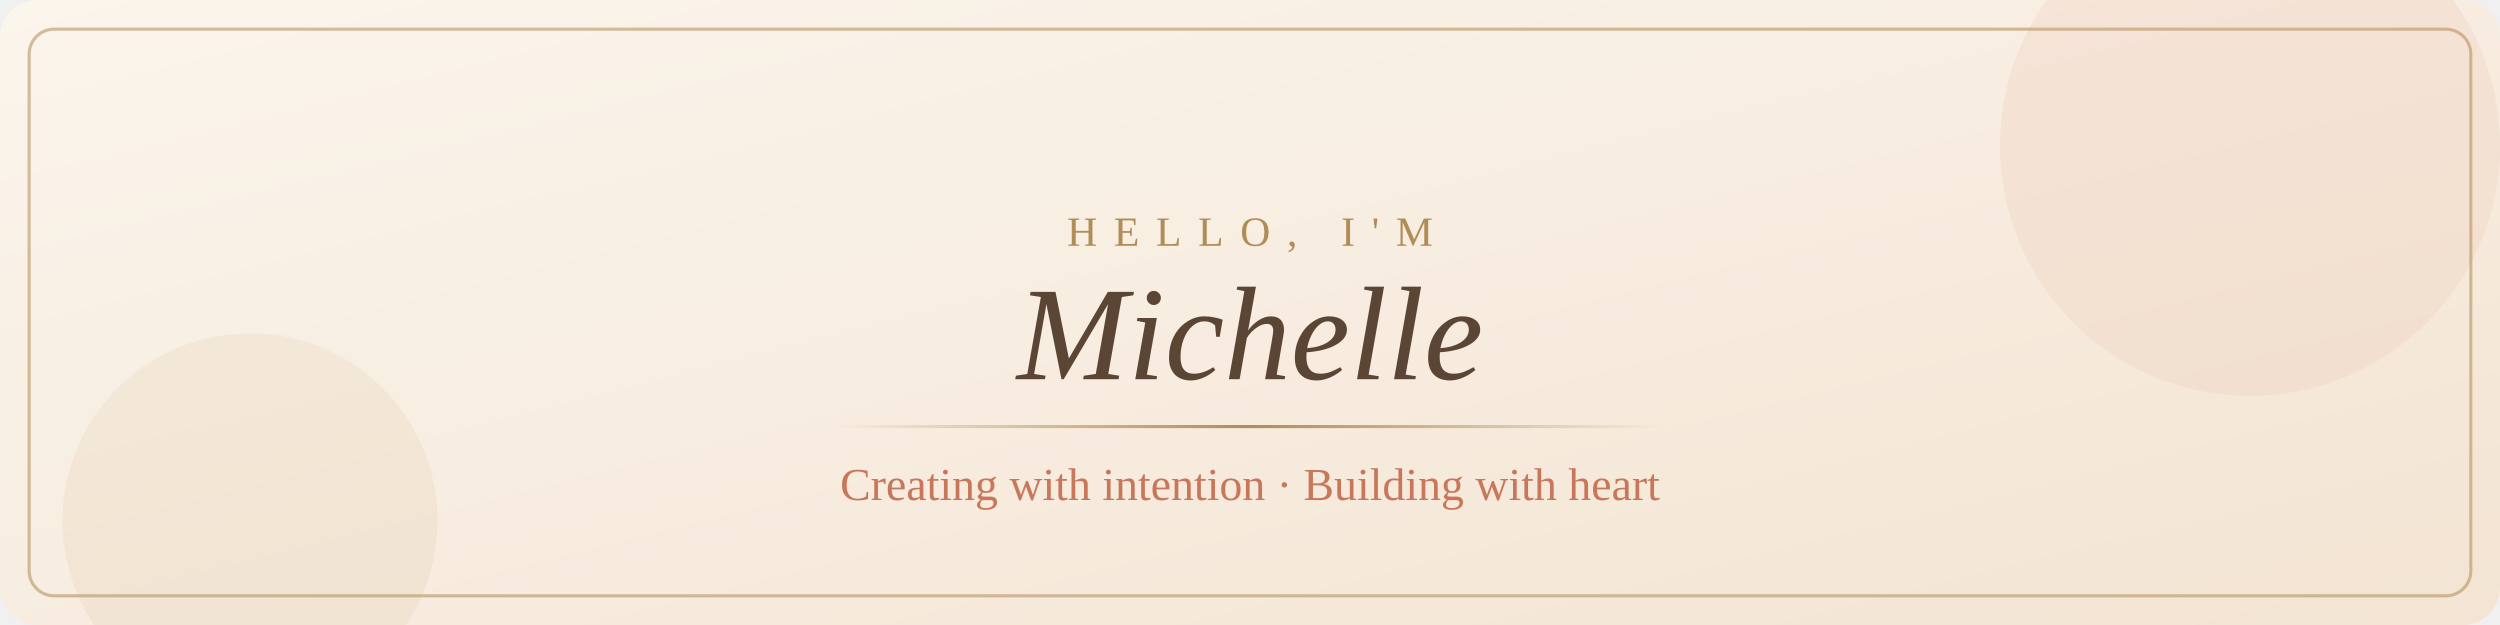
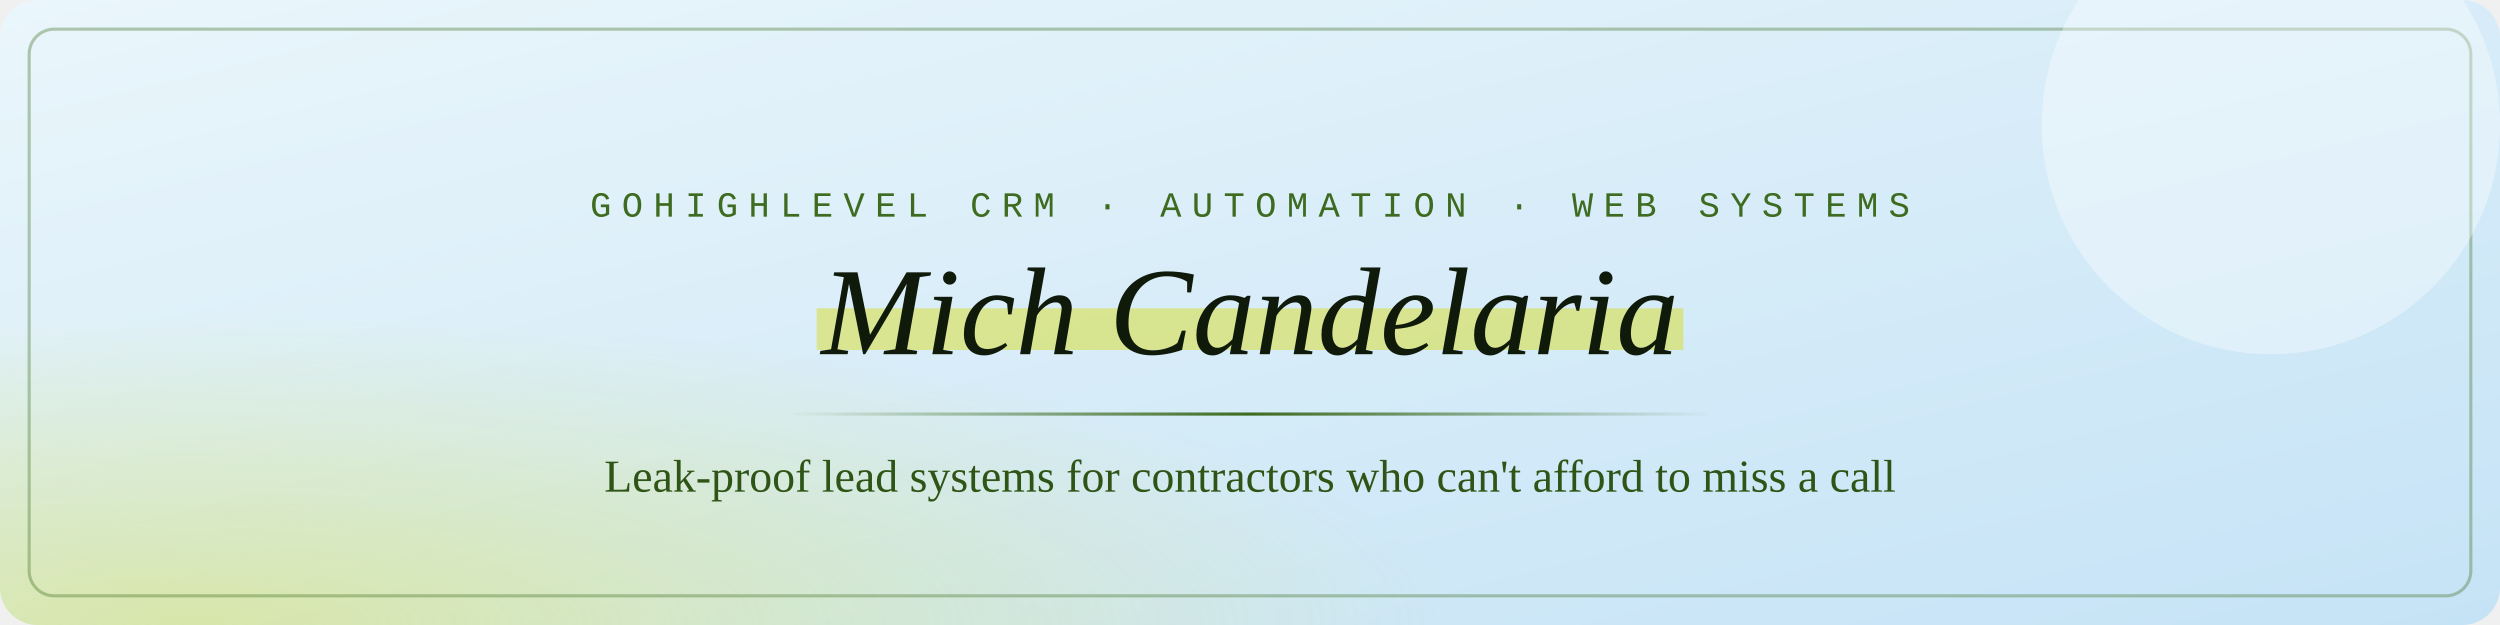
<svg xmlns="http://www.w3.org/2000/svg" width="1200" height="300" viewBox="0 0 1200 300">
  <defs>
    <linearGradient id="bg" x1="0" y1="0" x2="1" y2="1">
-       <stop offset="0" stop-color="#FBF5EC" />
-       <stop offset="1" stop-color="#F3E4D3" />
+       <stop offset="0" stop-color="#EAF6FB" />
+       <stop offset="1" stop-color="#C5E3F6" />
    </linearGradient>
-     <linearGradient id="gold" x1="0" y1="0" x2="1" y2="0">
-       <stop offset="0" stop-color="#B08D57" stop-opacity="0" />
-       <stop offset=".5" stop-color="#B08D57" />
-       <stop offset="1" stop-color="#B08D57" stop-opacity="0" />
+     <radialGradient id="glow" cx="0.08" cy="1" r="0.5">
+       <stop offset="0" stop-color="#D9E04A" stop-opacity=".45" />
+       <stop offset="1" stop-color="#D9E04A" stop-opacity="0" />
+     </radialGradient>
+     <linearGradient id="rule" x1="0" y1="0" x2="1" y2="0">
+       <stop offset="0" stop-color="#3D6B1F" stop-opacity="0" />
+       <stop offset=".5" stop-color="#3D6B1F" />
+       <stop offset="1" stop-color="#3D6B1F" stop-opacity="0" />
    </linearGradient>
  </defs>
  <rect width="1200" height="300" rx="18" fill="url(#bg)" />
-   <rect x="14" y="14" width="1172" height="272" rx="12" fill="none" stroke="#B08D57" stroke-opacity=".55" stroke-width="1.5" />
-   <circle cx="1080" cy="70" r="120" fill="#C8775A" fill-opacity=".08" />
-   <circle cx="120" cy="250" r="90" fill="#B08D57" fill-opacity=".08" />
-   <text x="600" y="118" text-anchor="middle" font-family="Georgia, 'Times New Roman', serif" font-size="20" letter-spacing="8" fill="#B08D57">HELLO, I'M</text>
-   <text x="600" y="182" text-anchor="middle" font-family="Georgia, 'Times New Roman', serif" font-size="64" font-style="italic" fill="#5B4636">Michelle</text>
-   <rect x="400" y="204" width="400" height="1.5" fill="url(#gold)" />
-   <text x="600" y="240" text-anchor="middle" font-family="Georgia, 'Times New Roman', serif" font-size="22" fill="#C8775A">Creating with intention · Building with heart</text>
+   <rect width="1200" height="300" rx="18" fill="url(#glow)" />
+   <rect x="14" y="14" width="1172" height="272" rx="12" fill="none" stroke="#3D6B1F" stroke-opacity=".35" stroke-width="1.5" />
+   <circle cx="1090" cy="60" r="110" fill="#FFFFFF" fill-opacity=".35" />
+   <text x="600" y="104" text-anchor="middle" font-family="'SFMono-Regular', Consolas, 'Liberation Mono', monospace" font-size="17" letter-spacing="5" fill="#3D6B1F">GOHIGHLEVEL CRM · AUTOMATION · WEB SYSTEMS</text>
+   <rect x="392" y="148" width="416" height="20" fill="#D9E04A" fill-opacity=".6" />
+   <text x="600" y="170" text-anchor="middle" font-family="Georgia, 'Times New Roman', serif" font-size="60" font-style="italic" fill="#0F1A0B">Mich Candelaria</text>
+   <rect x="380" y="198" width="440" height="1.5" fill="url(#rule)" />
+   <text x="600" y="236" text-anchor="middle" font-family="Georgia, 'Times New Roman', serif" font-size="22" fill="#2F5516">Leak-proof lead systems for contractors who can't afford to miss a call</text>
</svg>
